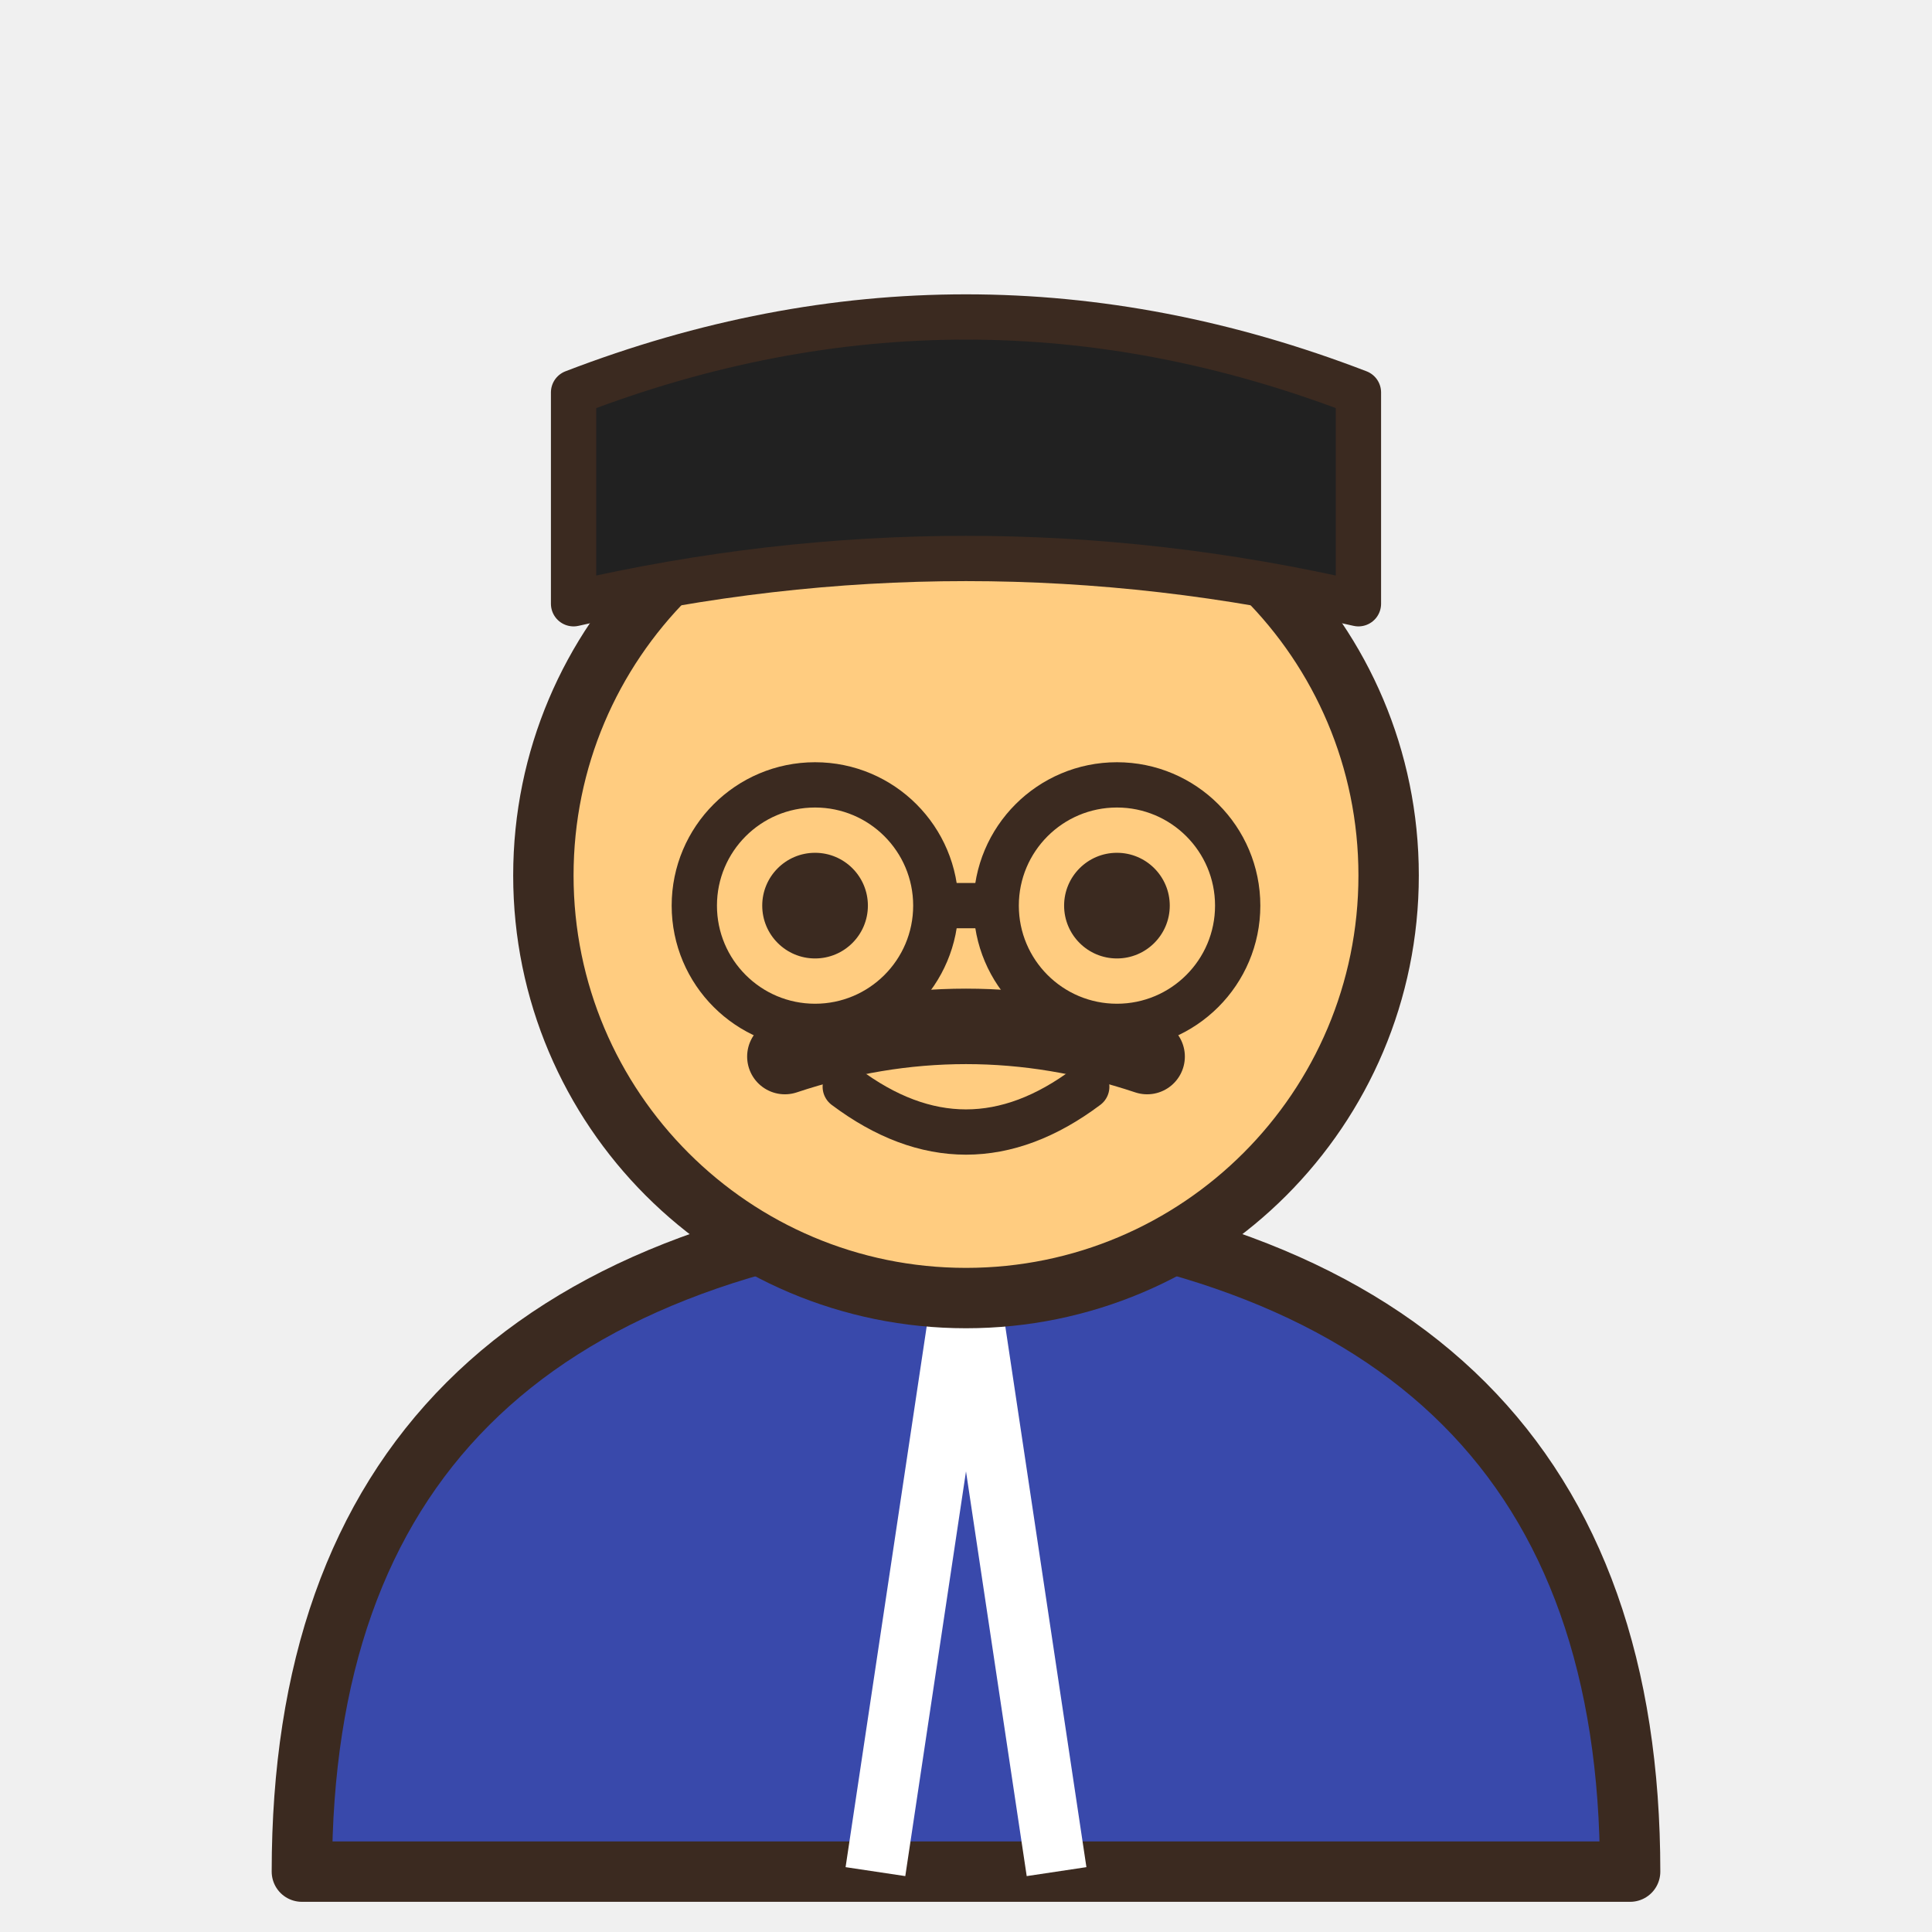
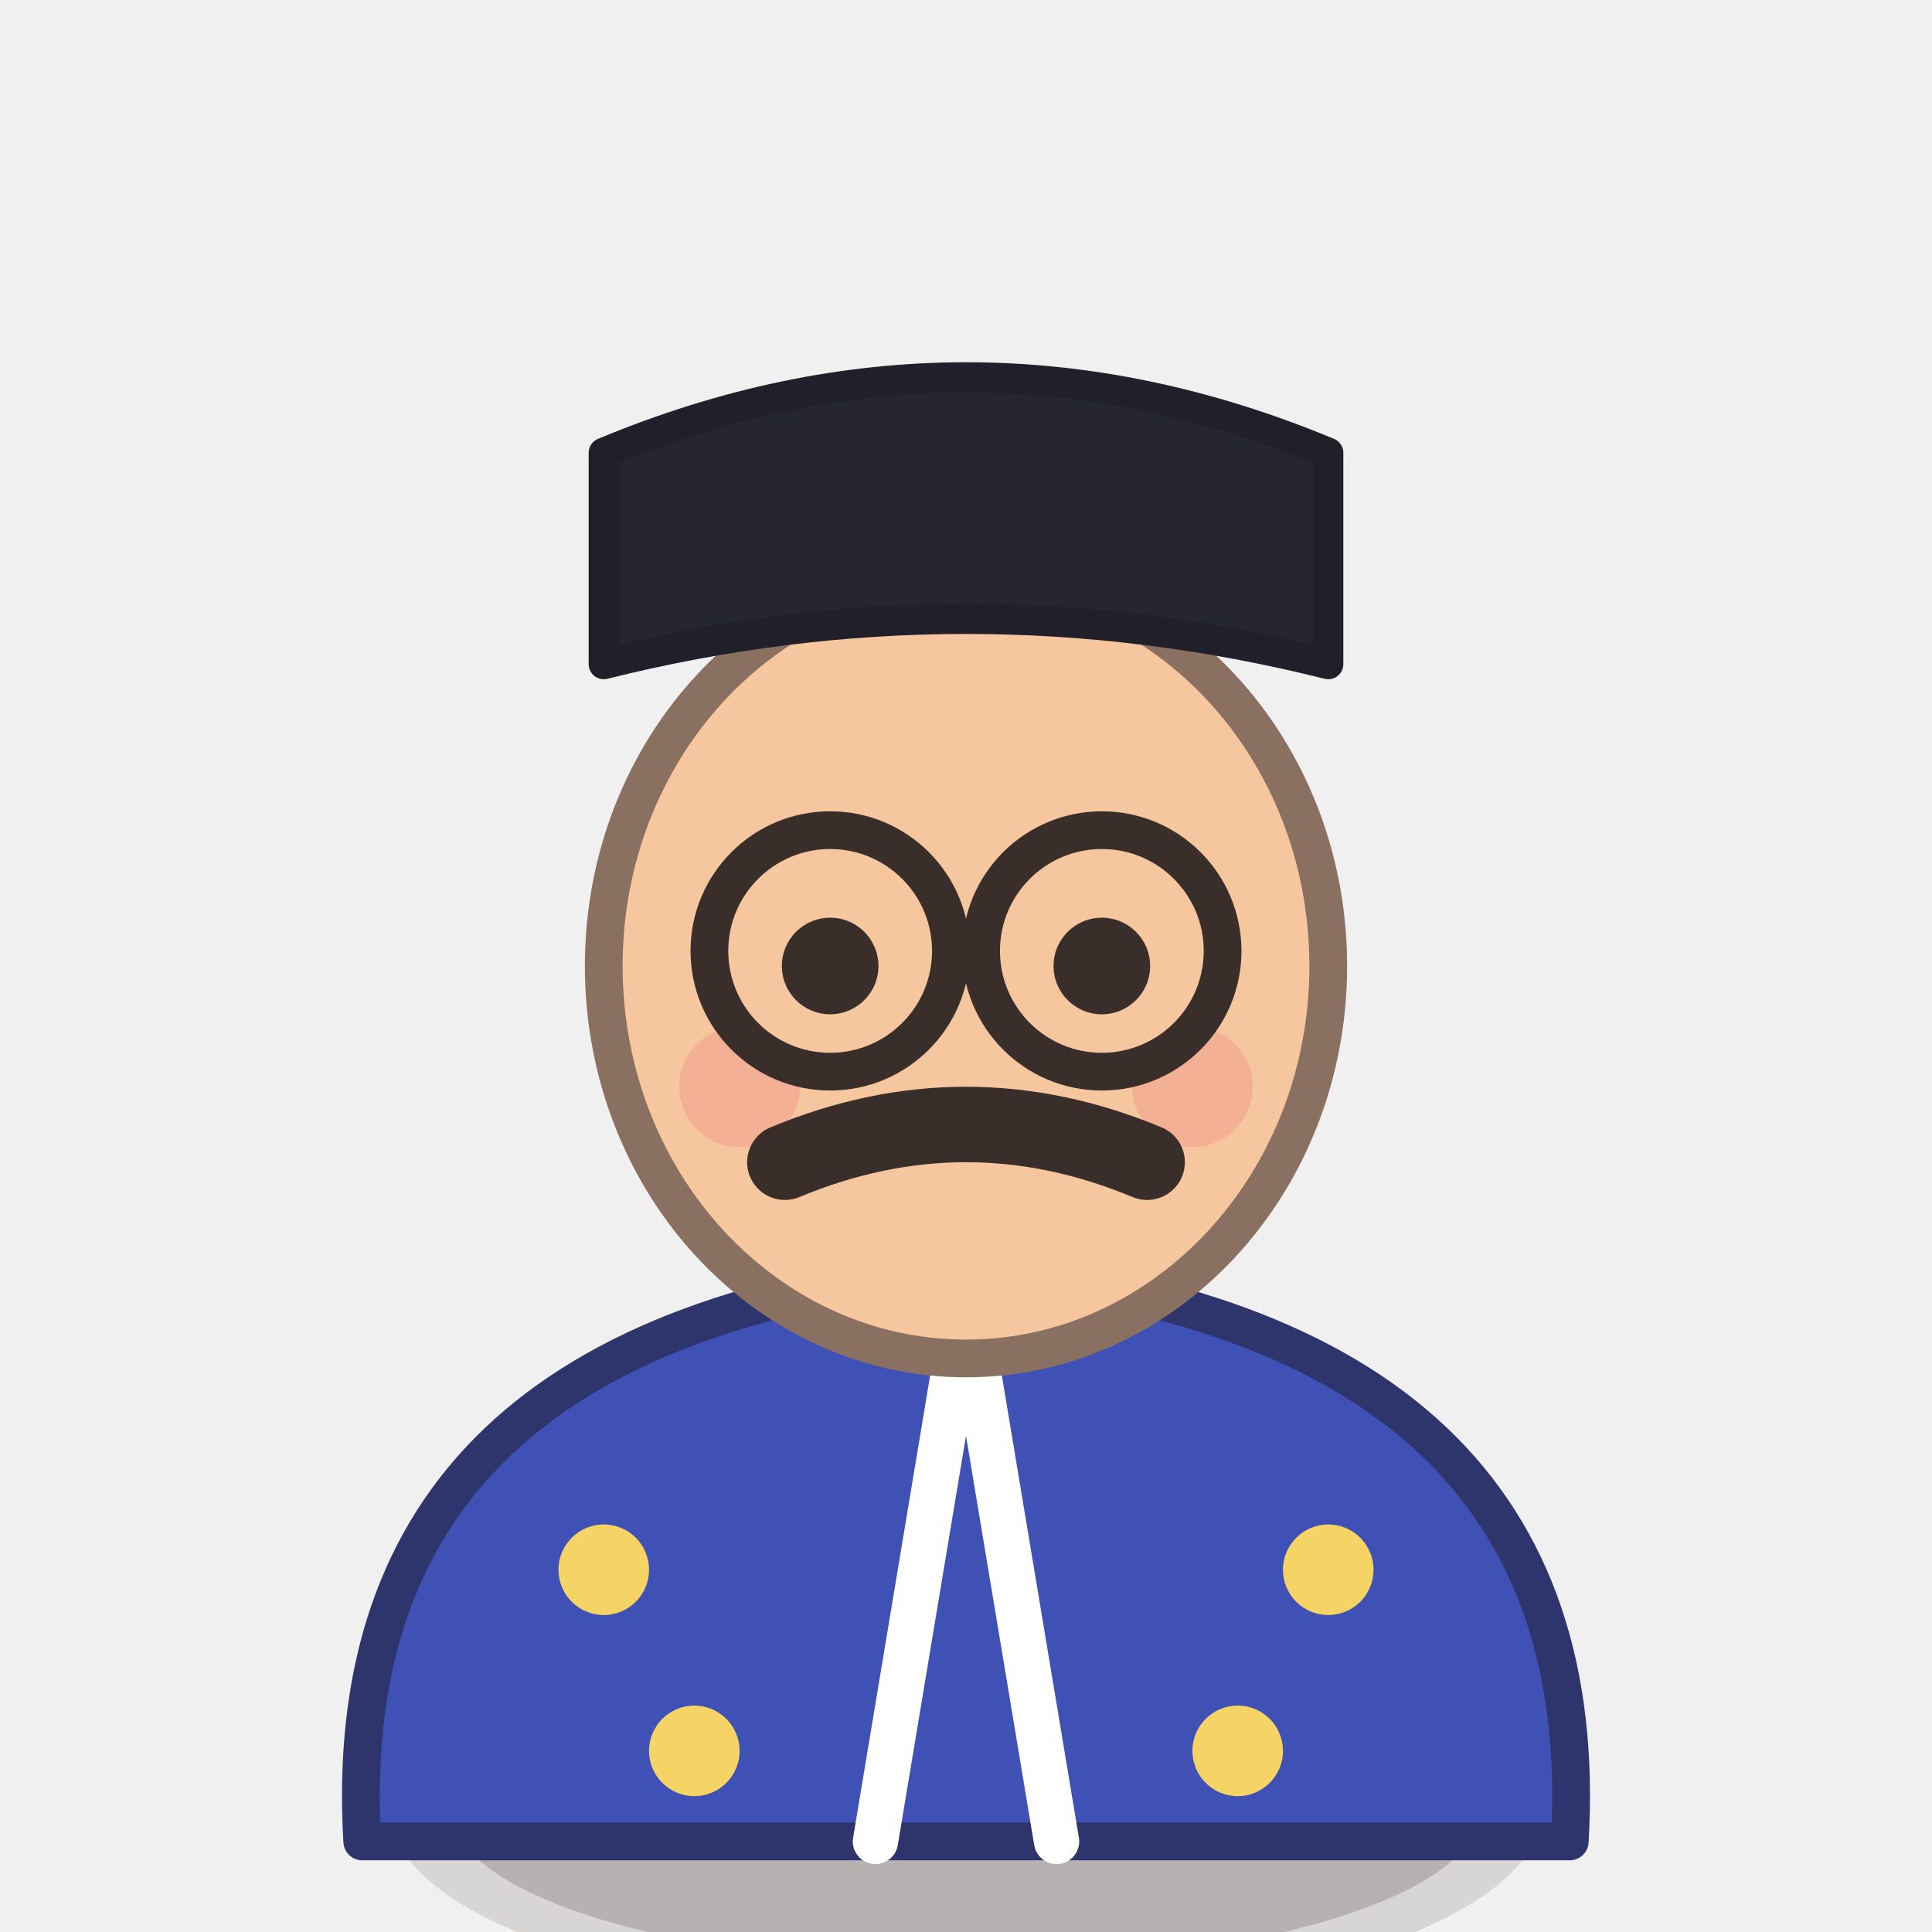
<svg xmlns="http://www.w3.org/2000/svg" width="256" height="256" viewBox="0 0 128 128">
-   <path d="M20 124 Q20 84 64 80 Q108 84 108 124 Z" fill="#3949ab" stroke="#3b2a20" stroke-width="4" stroke-linejoin="round" stroke-linecap="round" />
-   <path d="M64 84 L58 124 M64 84 L70 124" stroke="#ffffff" stroke-width="4" />
-   <circle cx="64" cy="58" r="28" fill="#ffcc80" stroke="#3b2a20" stroke-width="4" stroke-linejoin="round" stroke-linecap="round" />
-   <circle cx="54" cy="60" r="3.5" fill="#3b2a20" />
-   <circle cx="74" cy="60" r="3.5" fill="#3b2a20" />
-   <path d="M56 72 Q64 78 72 72" fill="none" stroke="#3b2a20" stroke-width="3" stroke-linecap="round" />
-   <path d="M52 70 Q64 66 76 70" fill="none" stroke="#3b2a20" stroke-width="5" stroke-linecap="round" />
-   <g fill="none" stroke="#3b2a20" stroke-width="3">
-     <circle cx="54" cy="60" r="8" />
-     <circle cx="74" cy="60" r="8" />
-     <line x1="62" y1="60" x2="66" y2="60" />
+   <ellipse cx="64" cy="120" rx="38.1" ry="12.8" fill="#1e140c" fill-opacity="0.12" />
+   <ellipse cx="64" cy="120" rx="34.0" ry="10.2" fill="#1e140c" fill-opacity="0.18" />
+   <path d="M24 122 Q22 88 64 84 Q106 88 104 122 Z" fill="#3f51b5" stroke="#2e346c" stroke-width="2.5" stroke-linejoin="round" stroke-linecap="round" />
+   <path d="M64 86 L58 122 M64 86 L70 122" fill="none" stroke="#ffffff" stroke-width="3" stroke-linecap="round" stroke-linejoin="round" />
+   <circle cx="40" cy="104" r="3" fill="#f6d365" />
+   <circle cx="88" cy="104" r="3" fill="#f6d365" />
+   <circle cx="46" cy="116" r="3" fill="#f6d365" />
+   <circle cx="82" cy="116" r="3" fill="#f6d365" />
+   <ellipse cx="64" cy="64" rx="24" ry="26" fill="#f6c79e" stroke="#897061" stroke-width="2.5" stroke-linejoin="round" stroke-linecap="round" />
+   <circle cx="55" cy="64" r="3.2" fill="#3a2e2a" />
+   <circle cx="73" cy="64" r="3.2" fill="#3a2e2a" />
+   <circle cx="49" cy="72" r="4" fill="#f19b8a" fill-opacity="0.5" />
+   <circle cx="79" cy="72" r="4" fill="#f19b8a" fill-opacity="0.5" />
+   <path d="M52 77 Q64 72 76 77" fill="none" stroke="#3a2e2a" stroke-width="5" stroke-linecap="round" stroke-linejoin="round" />
+   <g fill="none" stroke="#3a2e2a" stroke-width="2.5">
+     <circle cx="55" cy="63" r="8" />
+     <circle cx="73" cy="63" r="8" />
+     <path d="M63 63 L65 63" />
  </g>
-   <path d="M38 40 L38 26 Q64 16 90 26 L90 40 Q64 34 38 40 Z" fill="#212121" stroke="#3b2a20" stroke-linejoin="round" stroke-linecap="round" stroke-width="3" />
+   <path d="M40 44 L40 30 Q64 20 88 30 L88 44 Q64 38 40 44 Z" fill="#26262e" stroke="#211f29" stroke-width="2" stroke-linejoin="round" stroke-linecap="round" />
</svg>
